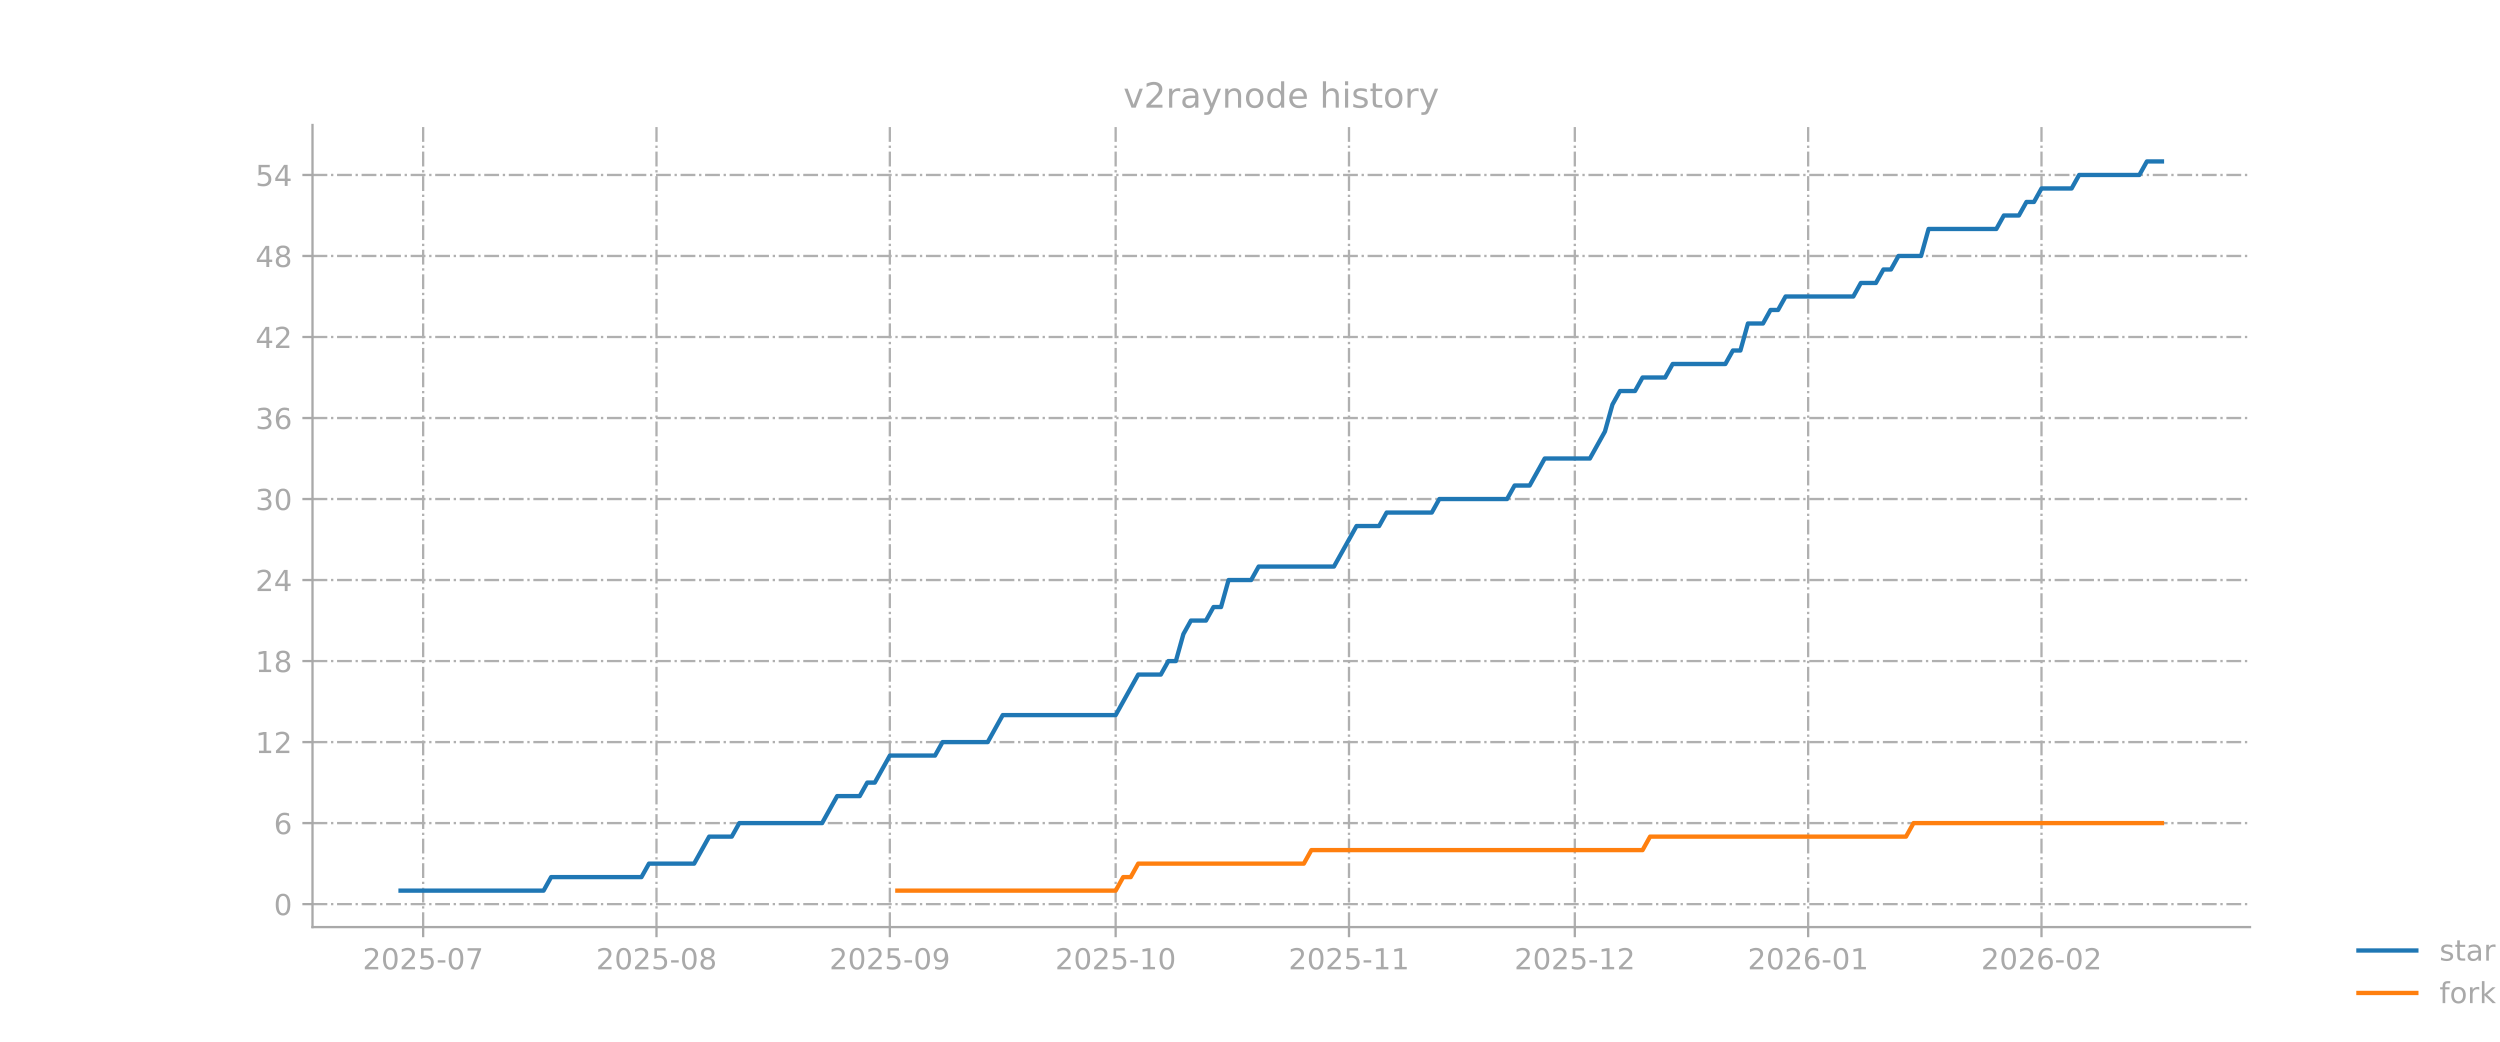
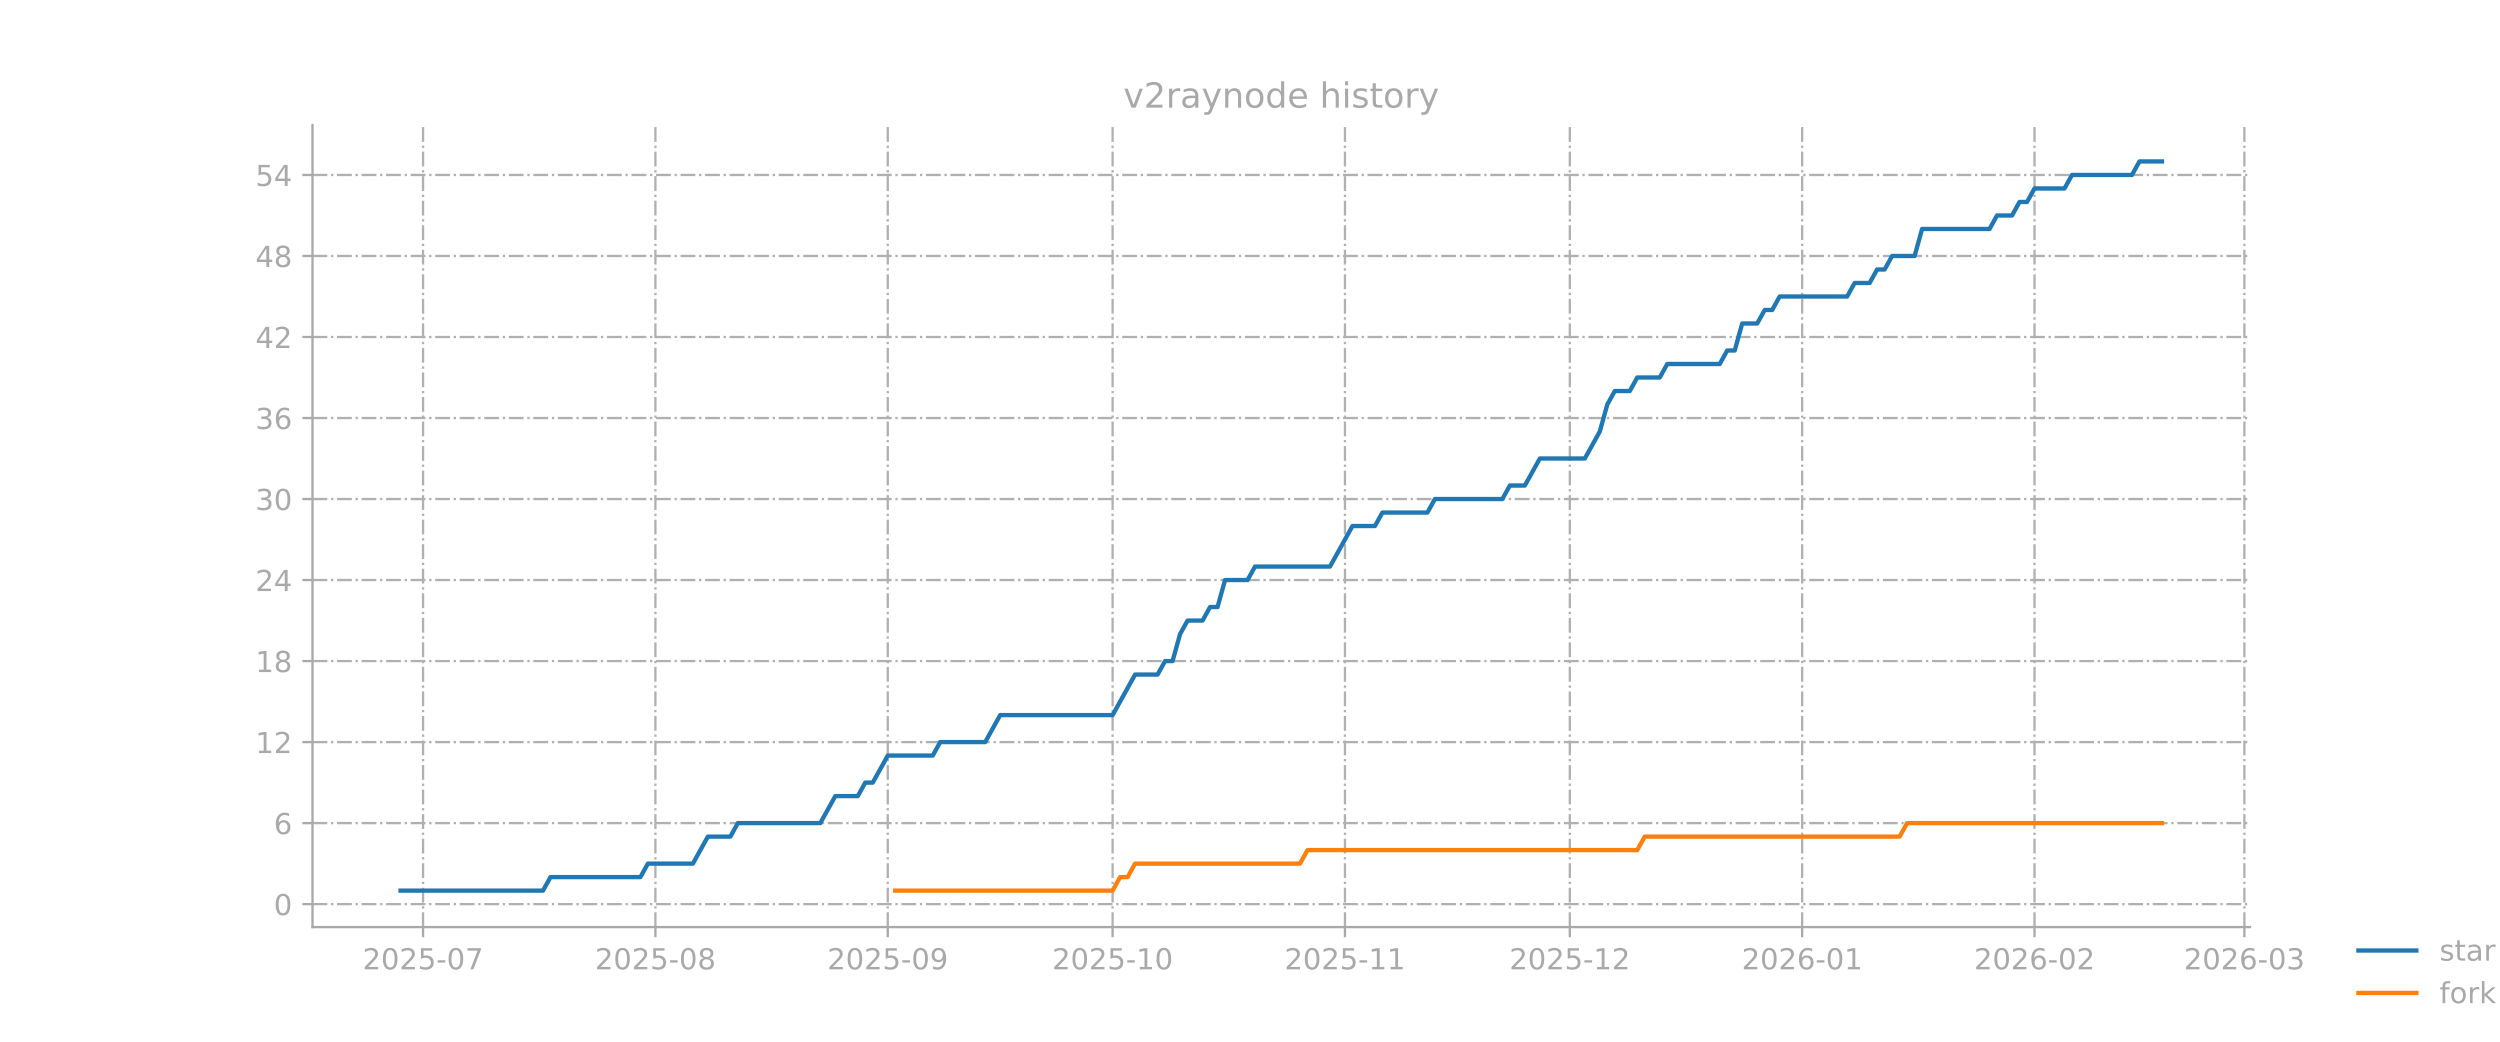
<svg xmlns="http://www.w3.org/2000/svg" xmlns:xlink="http://www.w3.org/1999/xlink" width="864pt" height="360pt" viewBox="0 0 864 360" version="1.1">
  <defs>
    <style type="text/css">*{stroke-linejoin: round; stroke-linecap: butt}</style>
  </defs>
  <g id="figure_1">
    <g id="patch_1">
      <path d="M 0 360  L 864 360  L 864 0  L 0 0  L 0 360  z " style="fill: none; opacity: 0" />
    </g>
    <g id="axes_1">
      <g id="patch_2">
        <path d="M 108 320.4  L 777.6 320.4  L 777.6 43.2  L 108 43.2  L 108 320.4  z " style="fill: none; opacity: 0" />
      </g>
      <g id="matplotlib.axis_1">
        <g id="xtick_1">
          <g id="line2d_1">
-             <path d="M 146.241 320.4  L 146.241 43.2  " clip-path="url(#pcf9f0eff4a)" style="fill: none; stroke-dasharray: 5.12,1.28,0.8,1.28; stroke-dashoffset: 0; stroke: #b0b0b0; stroke-width: 0.8" />
+             <path d="M 146.207 320.4  L 146.207 43.2  " clip-path="url(#pae5b163e3c)" style="fill: none; stroke-dasharray: 5.12,1.28,0.8,1.28; stroke-dashoffset: 0; stroke: #b0b0b0; stroke-width: 0.8" />
          </g>
          <g id="line2d_2">
            <defs>
-               <path id="m169b1a7be6" d="M 0 0  L 0 3.5  " style="stroke: #a9a9a9; stroke-width: 0.8" />
+               <path id="m431d5b15a0" d="M 0 0  L 0 3.5  " style="stroke: #a9a9a9; stroke-width: 0.8" />
            </defs>
            <g>
-               <use xlink:href="#m169b1a7be6" x="146.241" y="320.4" style="fill: #a9a9a9; stroke: #a9a9a9; stroke-width: 0.8" />
+               <use xlink:href="#m431d5b15a0" x="146.207" y="320.4" style="fill: #a9a9a9; stroke: #a9a9a9; stroke-width: 0.8" />
            </g>
          </g>
          <g id="text_1">
-             <g style="fill: #a9a9a9" transform="translate(125.3492 334.9984) scale(0.1 -0.1)">
+             <g style="fill: #a9a9a9" transform="translate(125.3159 334.9984) scale(0.1 -0.1)">
              <defs>
                <path id="DejaVuSans-32" d="M 1228 531  L 3431 531  L 3431 0  L 469 0  L 469 531  Q 828 903 1448 1529  Q 2069 2156 2228 2338  Q 2531 2678 2651 2914  Q 2772 3150 2772 3378  Q 2772 3750 2511 3984  Q 2250 4219 1831 4219  Q 1534 4219 1204 4116  Q 875 4013 500 3803  L 500 4441  Q 881 4594 1212 4672  Q 1544 4750 1819 4750  Q 2544 4750 2975 4387  Q 3406 4025 3406 3419  Q 3406 3131 3298 2873  Q 3191 2616 2906 2266  Q 2828 2175 2409 1742  Q 1991 1309 1228 531  z " transform="scale(0.015625)" />
                <path id="DejaVuSans-30" d="M 2034 4250  Q 1547 4250 1301 3770  Q 1056 3291 1056 2328  Q 1056 1369 1301 889  Q 1547 409 2034 409  Q 2525 409 2770 889  Q 3016 1369 3016 2328  Q 3016 3291 2770 3770  Q 2525 4250 2034 4250  z M 2034 4750  Q 2819 4750 3233 4129  Q 3647 3509 3647 2328  Q 3647 1150 3233 529  Q 2819 -91 2034 -91  Q 1250 -91 836 529  Q 422 1150 422 2328  Q 422 3509 836 4129  Q 1250 4750 2034 4750  z " transform="scale(0.015625)" />
                <path id="DejaVuSans-35" d="M 691 4666  L 3169 4666  L 3169 4134  L 1269 4134  L 1269 2991  Q 1406 3038 1543 3061  Q 1681 3084 1819 3084  Q 2600 3084 3056 2656  Q 3513 2228 3513 1497  Q 3513 744 3044 326  Q 2575 -91 1722 -91  Q 1428 -91 1123 -41  Q 819 9 494 109  L 494 744  Q 775 591 1075 516  Q 1375 441 1709 441  Q 2250 441 2565 725  Q 2881 1009 2881 1497  Q 2881 1984 2565 2268  Q 2250 2553 1709 2553  Q 1456 2553 1204 2497  Q 953 2441 691 2322  L 691 4666  z " transform="scale(0.015625)" />
                <path id="DejaVuSans-2d" d="M 313 2009  L 1997 2009  L 1997 1497  L 313 1497  L 313 2009  z " transform="scale(0.015625)" />
                <path id="DejaVuSans-37" d="M 525 4666  L 3525 4666  L 3525 4397  L 1831 0  L 1172 0  L 2766 4134  L 525 4134  L 525 4666  z " transform="scale(0.015625)" />
              </defs>
              <use xlink:href="#DejaVuSans-32" />
              <use xlink:href="#DejaVuSans-30" transform="translate(63.62305 0)" />
              <use xlink:href="#DejaVuSans-32" transform="translate(127.2461 0)" />
              <use xlink:href="#DejaVuSans-35" transform="translate(190.8691 0)" />
              <use xlink:href="#DejaVuSans-2d" transform="translate(254.4922 0)" />
              <use xlink:href="#DejaVuSans-30" transform="translate(290.5762 0)" />
              <use xlink:href="#DejaVuSans-37" transform="translate(354.1992 0)" />
            </g>
          </g>
        </g>
        <g id="xtick_2">
          <g id="line2d_3">
-             <path d="M 226.884 320.4  L 226.884 43.2  " clip-path="url(#pcf9f0eff4a)" style="fill: none; stroke-dasharray: 5.12,1.28,0.8,1.28; stroke-dashoffset: 0; stroke: #b0b0b0; stroke-width: 0.8" />
+             <path d="M 226.508 320.4  L 226.508 43.2  " clip-path="url(#pae5b163e3c)" style="fill: none; stroke-dasharray: 5.12,1.28,0.8,1.28; stroke-dashoffset: 0; stroke: #b0b0b0; stroke-width: 0.8" />
          </g>
          <g id="line2d_4">
            <g>
-               <use xlink:href="#m169b1a7be6" x="226.884" y="320.4" style="fill: #a9a9a9; stroke: #a9a9a9; stroke-width: 0.8" />
+               <use xlink:href="#m431d5b15a0" x="226.508" y="320.4" style="fill: #a9a9a9; stroke: #a9a9a9; stroke-width: 0.8" />
            </g>
          </g>
          <g id="text_2">
-             <g style="fill: #a9a9a9" transform="translate(205.9925 334.9984) scale(0.1 -0.1)">
+             <g style="fill: #a9a9a9" transform="translate(205.6161 334.9984) scale(0.1 -0.1)">
              <defs>
                <path id="DejaVuSans-38" d="M 2034 2216  Q 1584 2216 1326 1975  Q 1069 1734 1069 1313  Q 1069 891 1326 650  Q 1584 409 2034 409  Q 2484 409 2743 651  Q 3003 894 3003 1313  Q 3003 1734 2745 1975  Q 2488 2216 2034 2216  z M 1403 2484  Q 997 2584 770 2862  Q 544 3141 544 3541  Q 544 4100 942 4425  Q 1341 4750 2034 4750  Q 2731 4750 3128 4425  Q 3525 4100 3525 3541  Q 3525 3141 3298 2862  Q 3072 2584 2669 2484  Q 3125 2378 3379 2068  Q 3634 1759 3634 1313  Q 3634 634 3220 271  Q 2806 -91 2034 -91  Q 1263 -91 848 271  Q 434 634 434 1313  Q 434 1759 690 2068  Q 947 2378 1403 2484  z M 1172 3481  Q 1172 3119 1398 2916  Q 1625 2713 2034 2713  Q 2441 2713 2670 2916  Q 2900 3119 2900 3481  Q 2900 3844 2670 4047  Q 2441 4250 2034 4250  Q 1625 4250 1398 4047  Q 1172 3844 1172 3481  z " transform="scale(0.015625)" />
              </defs>
              <use xlink:href="#DejaVuSans-32" />
              <use xlink:href="#DejaVuSans-30" transform="translate(63.62305 0)" />
              <use xlink:href="#DejaVuSans-32" transform="translate(127.2461 0)" />
              <use xlink:href="#DejaVuSans-35" transform="translate(190.8691 0)" />
              <use xlink:href="#DejaVuSans-2d" transform="translate(254.4922 0)" />
              <use xlink:href="#DejaVuSans-30" transform="translate(290.5762 0)" />
              <use xlink:href="#DejaVuSans-38" transform="translate(354.1992 0)" />
            </g>
          </g>
        </g>
        <g id="xtick_3">
          <g id="line2d_5">
-             <path d="M 307.527 320.4  L 307.527 43.2  " clip-path="url(#pcf9f0eff4a)" style="fill: none; stroke-dasharray: 5.12,1.28,0.8,1.28; stroke-dashoffset: 0; stroke: #b0b0b0; stroke-width: 0.8" />
+             <path d="M 306.808 320.4  L 306.808 43.2  " clip-path="url(#pae5b163e3c)" style="fill: none; stroke-dasharray: 5.12,1.28,0.8,1.28; stroke-dashoffset: 0; stroke: #b0b0b0; stroke-width: 0.8" />
          </g>
          <g id="line2d_6">
            <g>
-               <use xlink:href="#m169b1a7be6" x="307.527" y="320.4" style="fill: #a9a9a9; stroke: #a9a9a9; stroke-width: 0.8" />
+               <use xlink:href="#m431d5b15a0" x="306.808" y="320.4" style="fill: #a9a9a9; stroke: #a9a9a9; stroke-width: 0.8" />
            </g>
          </g>
          <g id="text_3">
-             <g style="fill: #a9a9a9" transform="translate(286.6359 334.9984) scale(0.1 -0.1)">
+             <g style="fill: #a9a9a9" transform="translate(285.9163 334.9984) scale(0.1 -0.1)">
              <defs>
                <path id="DejaVuSans-39" d="M 703 97  L 703 672  Q 941 559 1184 500  Q 1428 441 1663 441  Q 2288 441 2617 861  Q 2947 1281 2994 2138  Q 2813 1869 2534 1725  Q 2256 1581 1919 1581  Q 1219 1581 811 2004  Q 403 2428 403 3163  Q 403 3881 828 4315  Q 1253 4750 1959 4750  Q 2769 4750 3195 4129  Q 3622 3509 3622 2328  Q 3622 1225 3098 567  Q 2575 -91 1691 -91  Q 1453 -91 1209 -44  Q 966 3 703 97  z M 1959 2075  Q 2384 2075 2632 2365  Q 2881 2656 2881 3163  Q 2881 3666 2632 3958  Q 2384 4250 1959 4250  Q 1534 4250 1286 3958  Q 1038 3666 1038 3163  Q 1038 2656 1286 2365  Q 1534 2075 1959 2075  z " transform="scale(0.015625)" />
              </defs>
              <use xlink:href="#DejaVuSans-32" />
              <use xlink:href="#DejaVuSans-30" transform="translate(63.62305 0)" />
              <use xlink:href="#DejaVuSans-32" transform="translate(127.2461 0)" />
              <use xlink:href="#DejaVuSans-35" transform="translate(190.8691 0)" />
              <use xlink:href="#DejaVuSans-2d" transform="translate(254.4922 0)" />
              <use xlink:href="#DejaVuSans-30" transform="translate(290.5762 0)" />
              <use xlink:href="#DejaVuSans-39" transform="translate(354.1992 0)" />
            </g>
          </g>
        </g>
        <g id="xtick_4">
          <g id="line2d_7">
-             <path d="M 385.569 320.4  L 385.569 43.2  " clip-path="url(#pcf9f0eff4a)" style="fill: none; stroke-dasharray: 5.12,1.28,0.8,1.28; stroke-dashoffset: 0; stroke: #b0b0b0; stroke-width: 0.8" />
+             <path d="M 384.518 320.4  L 384.518 43.2  " clip-path="url(#pae5b163e3c)" style="fill: none; stroke-dasharray: 5.12,1.28,0.8,1.28; stroke-dashoffset: 0; stroke: #b0b0b0; stroke-width: 0.8" />
          </g>
          <g id="line2d_8">
            <g>
-               <use xlink:href="#m169b1a7be6" x="385.569" y="320.4" style="fill: #a9a9a9; stroke: #a9a9a9; stroke-width: 0.8" />
+               <use xlink:href="#m431d5b15a0" x="384.518" y="320.4" style="fill: #a9a9a9; stroke: #a9a9a9; stroke-width: 0.8" />
            </g>
          </g>
          <g id="text_4">
-             <g style="fill: #a9a9a9" transform="translate(364.6778 334.9984) scale(0.1 -0.1)">
+             <g style="fill: #a9a9a9" transform="translate(363.6262 334.9984) scale(0.1 -0.1)">
              <defs>
                <path id="DejaVuSans-31" d="M 794 531  L 1825 531  L 1825 4091  L 703 3866  L 703 4441  L 1819 4666  L 2450 4666  L 2450 531  L 3481 531  L 3481 0  L 794 0  L 794 531  z " transform="scale(0.015625)" />
              </defs>
              <use xlink:href="#DejaVuSans-32" />
              <use xlink:href="#DejaVuSans-30" transform="translate(63.62305 0)" />
              <use xlink:href="#DejaVuSans-32" transform="translate(127.2461 0)" />
              <use xlink:href="#DejaVuSans-35" transform="translate(190.8691 0)" />
              <use xlink:href="#DejaVuSans-2d" transform="translate(254.4922 0)" />
              <use xlink:href="#DejaVuSans-31" transform="translate(290.5762 0)" />
              <use xlink:href="#DejaVuSans-30" transform="translate(354.1992 0)" />
            </g>
          </g>
        </g>
        <g id="xtick_5">
          <g id="line2d_9">
-             <path d="M 466.213 320.4  L 466.213 43.2  " clip-path="url(#pcf9f0eff4a)" style="fill: none; stroke-dasharray: 5.12,1.28,0.8,1.28; stroke-dashoffset: 0; stroke: #b0b0b0; stroke-width: 0.8" />
+             <path d="M 464.818 320.4  L 464.818 43.2  " clip-path="url(#pae5b163e3c)" style="fill: none; stroke-dasharray: 5.12,1.28,0.8,1.28; stroke-dashoffset: 0; stroke: #b0b0b0; stroke-width: 0.8" />
          </g>
          <g id="line2d_10">
            <g>
-               <use xlink:href="#m169b1a7be6" x="466.213" y="320.4" style="fill: #a9a9a9; stroke: #a9a9a9; stroke-width: 0.8" />
+               <use xlink:href="#m431d5b15a0" x="464.818" y="320.4" style="fill: #a9a9a9; stroke: #a9a9a9; stroke-width: 0.8" />
            </g>
          </g>
          <g id="text_5">
-             <g style="fill: #a9a9a9" transform="translate(445.3212 334.9984) scale(0.1 -0.1)">
+             <g style="fill: #a9a9a9" transform="translate(443.9264 334.9984) scale(0.1 -0.1)">
              <use xlink:href="#DejaVuSans-32" />
              <use xlink:href="#DejaVuSans-30" transform="translate(63.62305 0)" />
              <use xlink:href="#DejaVuSans-32" transform="translate(127.2461 0)" />
              <use xlink:href="#DejaVuSans-35" transform="translate(190.8691 0)" />
              <use xlink:href="#DejaVuSans-2d" transform="translate(254.4922 0)" />
              <use xlink:href="#DejaVuSans-31" transform="translate(290.5762 0)" />
              <use xlink:href="#DejaVuSans-31" transform="translate(354.1992 0)" />
            </g>
          </g>
        </g>
        <g id="xtick_6">
          <g id="line2d_11">
-             <path d="M 544.255 320.4  L 544.255 43.2  " clip-path="url(#pcf9f0eff4a)" style="fill: none; stroke-dasharray: 5.12,1.28,0.8,1.28; stroke-dashoffset: 0; stroke: #b0b0b0; stroke-width: 0.8" />
+             <path d="M 542.528 320.4  L 542.528 43.2  " clip-path="url(#pae5b163e3c)" style="fill: none; stroke-dasharray: 5.12,1.28,0.8,1.28; stroke-dashoffset: 0; stroke: #b0b0b0; stroke-width: 0.8" />
          </g>
          <g id="line2d_12">
            <g>
-               <use xlink:href="#m169b1a7be6" x="544.255" y="320.4" style="fill: #a9a9a9; stroke: #a9a9a9; stroke-width: 0.8" />
+               <use xlink:href="#m431d5b15a0" x="542.528" y="320.4" style="fill: #a9a9a9; stroke: #a9a9a9; stroke-width: 0.8" />
            </g>
          </g>
          <g id="text_6">
-             <g style="fill: #a9a9a9" transform="translate(523.3631 334.9984) scale(0.1 -0.1)">
+             <g style="fill: #a9a9a9" transform="translate(521.6363 334.9984) scale(0.1 -0.1)">
              <use xlink:href="#DejaVuSans-32" />
              <use xlink:href="#DejaVuSans-30" transform="translate(63.62305 0)" />
              <use xlink:href="#DejaVuSans-32" transform="translate(127.2461 0)" />
              <use xlink:href="#DejaVuSans-35" transform="translate(190.8691 0)" />
              <use xlink:href="#DejaVuSans-2d" transform="translate(254.4922 0)" />
              <use xlink:href="#DejaVuSans-31" transform="translate(290.5762 0)" />
              <use xlink:href="#DejaVuSans-32" transform="translate(354.1992 0)" />
            </g>
          </g>
        </g>
        <g id="xtick_7">
          <g id="line2d_13">
-             <path d="M 624.898 320.4  L 624.898 43.2  " clip-path="url(#pcf9f0eff4a)" style="fill: none; stroke-dasharray: 5.12,1.28,0.8,1.28; stroke-dashoffset: 0; stroke: #b0b0b0; stroke-width: 0.8" />
+             <path d="M 622.828 320.4  L 622.828 43.2  " clip-path="url(#pae5b163e3c)" style="fill: none; stroke-dasharray: 5.12,1.28,0.8,1.28; stroke-dashoffset: 0; stroke: #b0b0b0; stroke-width: 0.8" />
          </g>
          <g id="line2d_14">
            <g>
-               <use xlink:href="#m169b1a7be6" x="624.898" y="320.4" style="fill: #a9a9a9; stroke: #a9a9a9; stroke-width: 0.8" />
+               <use xlink:href="#m431d5b15a0" x="622.828" y="320.4" style="fill: #a9a9a9; stroke: #a9a9a9; stroke-width: 0.8" />
            </g>
          </g>
          <g id="text_7">
-             <g style="fill: #a9a9a9" transform="translate(604.0065 334.9984) scale(0.1 -0.1)">
+             <g style="fill: #a9a9a9" transform="translate(601.9364 334.9984) scale(0.1 -0.1)">
              <defs>
                <path id="DejaVuSans-36" d="M 2113 2584  Q 1688 2584 1439 2293  Q 1191 2003 1191 1497  Q 1191 994 1439 701  Q 1688 409 2113 409  Q 2538 409 2786 701  Q 3034 994 3034 1497  Q 3034 2003 2786 2293  Q 2538 2584 2113 2584  z M 3366 4563  L 3366 3988  Q 3128 4100 2886 4159  Q 2644 4219 2406 4219  Q 1781 4219 1451 3797  Q 1122 3375 1075 2522  Q 1259 2794 1537 2939  Q 1816 3084 2150 3084  Q 2853 3084 3261 2657  Q 3669 2231 3669 1497  Q 3669 778 3244 343  Q 2819 -91 2113 -91  Q 1303 -91 875 529  Q 447 1150 447 2328  Q 447 3434 972 4092  Q 1497 4750 2381 4750  Q 2619 4750 2861 4703  Q 3103 4656 3366 4563  z " transform="scale(0.015625)" />
              </defs>
              <use xlink:href="#DejaVuSans-32" />
              <use xlink:href="#DejaVuSans-30" transform="translate(63.62305 0)" />
              <use xlink:href="#DejaVuSans-32" transform="translate(127.2461 0)" />
              <use xlink:href="#DejaVuSans-36" transform="translate(190.8691 0)" />
              <use xlink:href="#DejaVuSans-2d" transform="translate(254.4922 0)" />
              <use xlink:href="#DejaVuSans-30" transform="translate(290.5762 0)" />
              <use xlink:href="#DejaVuSans-31" transform="translate(354.1992 0)" />
            </g>
          </g>
        </g>
        <g id="xtick_8">
          <g id="line2d_15">
-             <path d="M 705.541 320.4  L 705.541 43.2  " clip-path="url(#pcf9f0eff4a)" style="fill: none; stroke-dasharray: 5.12,1.28,0.8,1.28; stroke-dashoffset: 0; stroke: #b0b0b0; stroke-width: 0.8" />
+             <path d="M 703.128 320.4  L 703.128 43.2  " clip-path="url(#pae5b163e3c)" style="fill: none; stroke-dasharray: 5.12,1.28,0.8,1.28; stroke-dashoffset: 0; stroke: #b0b0b0; stroke-width: 0.8" />
          </g>
          <g id="line2d_16">
            <g>
-               <use xlink:href="#m169b1a7be6" x="705.541" y="320.4" style="fill: #a9a9a9; stroke: #a9a9a9; stroke-width: 0.8" />
+               <use xlink:href="#m431d5b15a0" x="703.128" y="320.4" style="fill: #a9a9a9; stroke: #a9a9a9; stroke-width: 0.8" />
            </g>
          </g>
          <g id="text_8">
-             <g style="fill: #a9a9a9" transform="translate(684.6499 334.9984) scale(0.1 -0.1)">
+             <g style="fill: #a9a9a9" transform="translate(682.2366 334.9984) scale(0.1 -0.1)">
              <use xlink:href="#DejaVuSans-32" />
              <use xlink:href="#DejaVuSans-30" transform="translate(63.62305 0)" />
              <use xlink:href="#DejaVuSans-32" transform="translate(127.2461 0)" />
              <use xlink:href="#DejaVuSans-36" transform="translate(190.8691 0)" />
              <use xlink:href="#DejaVuSans-2d" transform="translate(254.4922 0)" />
              <use xlink:href="#DejaVuSans-30" transform="translate(290.5762 0)" />
              <use xlink:href="#DejaVuSans-32" transform="translate(354.1992 0)" />
+             </g>
+           </g>
+         </g>
+         <g id="xtick_9">
+           <g id="line2d_17">
+             <path d="M 775.657 320.4  L 775.657 43.2  " clip-path="url(#pae5b163e3c)" style="fill: none; stroke-dasharray: 5.12,1.28,0.8,1.28; stroke-dashoffset: 0; stroke: #b0b0b0; stroke-width: 0.8" />
+           </g>
+           <g id="line2d_18">
+             <g>
+               <use xlink:href="#m431d5b15a0" x="775.657" y="320.4" style="fill: #a9a9a9; stroke: #a9a9a9; stroke-width: 0.8" />
+             </g>
+           </g>
+           <g id="text_9">
+             <g style="fill: #a9a9a9" transform="translate(754.7658 334.9984) scale(0.1 -0.1)">
+               <defs>
+                 <path id="DejaVuSans-33" d="M 2597 2516  Q 3050 2419 3304 2112  Q 3559 1806 3559 1356  Q 3559 666 3084 287  Q 2609 -91 1734 -91  Q 1441 -91 1130 -33  Q 819 25 488 141  L 488 750  Q 750 597 1062 519  Q 1375 441 1716 441  Q 2309 441 2620 675  Q 2931 909 2931 1356  Q 2931 1769 2642 2001  Q 2353 2234 1838 2234  L 1294 2234  L 1294 2753  L 1863 2753  Q 2328 2753 2575 2939  Q 2822 3125 2822 3475  Q 2822 3834 2567 4026  Q 2313 4219 1838 4219  Q 1578 4219 1281 4162  Q 984 4106 628 3988  L 628 4550  Q 988 4650 1302 4700  Q 1616 4750 1894 4750  Q 2613 4750 3031 4423  Q 3450 4097 3450 3541  Q 3450 3153 3228 2886  Q 3006 2619 2597 2516  z " transform="scale(0.015625)" />
+               </defs>
+               <use xlink:href="#DejaVuSans-32" />
+               <use xlink:href="#DejaVuSans-30" transform="translate(63.62305 0)" />
+               <use xlink:href="#DejaVuSans-32" transform="translate(127.2461 0)" />
+               <use xlink:href="#DejaVuSans-36" transform="translate(190.8691 0)" />
+               <use xlink:href="#DejaVuSans-2d" transform="translate(254.4922 0)" />
+               <use xlink:href="#DejaVuSans-30" transform="translate(290.5762 0)" />
+               <use xlink:href="#DejaVuSans-33" transform="translate(354.1992 0)" />
            </g>
          </g>
        </g>
      </g>
      <g id="matplotlib.axis_2">
        <g id="ytick_1">
-           <g id="line2d_17">
-             <path d="M 108 312.467  L 777.6 312.467  " clip-path="url(#pcf9f0eff4a)" style="fill: none; stroke-dasharray: 5.12,1.28,0.8,1.28; stroke-dashoffset: 0; stroke: #b0b0b0; stroke-width: 0.8" />
-           </g>
-           <g id="line2d_18">
+           <g id="line2d_19">
+             <path d="M 108 312.467  L 777.6 312.467  " clip-path="url(#pae5b163e3c)" style="fill: none; stroke-dasharray: 5.12,1.28,0.8,1.28; stroke-dashoffset: 0; stroke: #b0b0b0; stroke-width: 0.8" />
+           </g>
+           <g id="line2d_20">
            <defs>
-               <path id="md604cdc806" d="M 0 0  L -3.5 0  " style="stroke: #a9a9a9; stroke-width: 0.8" />
+               <path id="m493c54b499" d="M 0 0  L -3.5 0  " style="stroke: #a9a9a9; stroke-width: 0.8" />
            </defs>
            <g>
-               <use xlink:href="#md604cdc806" x="108" y="312.467" style="fill: #a9a9a9; stroke: #a9a9a9; stroke-width: 0.8" />
-             </g>
-           </g>
-           <g id="text_9">
+               <use xlink:href="#m493c54b499" x="108" y="312.467" style="fill: #a9a9a9; stroke: #a9a9a9; stroke-width: 0.8" />
+             </g>
+           </g>
+           <g id="text_10">
            <g style="fill: #a9a9a9" transform="translate(94.6375 316.2659) scale(0.1 -0.1)">
              <use xlink:href="#DejaVuSans-30" />
            </g>
          </g>
        </g>
        <g id="ytick_2">
-           <g id="line2d_19">
-             <path d="M 108 284.467  L 777.6 284.467  " clip-path="url(#pcf9f0eff4a)" style="fill: none; stroke-dasharray: 5.12,1.28,0.8,1.28; stroke-dashoffset: 0; stroke: #b0b0b0; stroke-width: 0.8" />
-           </g>
-           <g id="line2d_20">
-             <g>
-               <use xlink:href="#md604cdc806" x="108" y="284.467" style="fill: #a9a9a9; stroke: #a9a9a9; stroke-width: 0.8" />
-             </g>
-           </g>
-           <g id="text_10">
+           <g id="line2d_21">
+             <path d="M 108 284.467  L 777.6 284.467  " clip-path="url(#pae5b163e3c)" style="fill: none; stroke-dasharray: 5.12,1.28,0.8,1.28; stroke-dashoffset: 0; stroke: #b0b0b0; stroke-width: 0.8" />
+           </g>
+           <g id="line2d_22">
+             <g>
+               <use xlink:href="#m493c54b499" x="108" y="284.467" style="fill: #a9a9a9; stroke: #a9a9a9; stroke-width: 0.8" />
+             </g>
+           </g>
+           <g id="text_11">
            <g style="fill: #a9a9a9" transform="translate(94.6375 288.2659) scale(0.1 -0.1)">
              <use xlink:href="#DejaVuSans-36" />
            </g>
          </g>
        </g>
        <g id="ytick_3">
-           <g id="line2d_21">
-             <path d="M 108 256.467  L 777.6 256.467  " clip-path="url(#pcf9f0eff4a)" style="fill: none; stroke-dasharray: 5.12,1.28,0.8,1.28; stroke-dashoffset: 0; stroke: #b0b0b0; stroke-width: 0.8" />
-           </g>
-           <g id="line2d_22">
-             <g>
-               <use xlink:href="#md604cdc806" x="108" y="256.467" style="fill: #a9a9a9; stroke: #a9a9a9; stroke-width: 0.8" />
-             </g>
-           </g>
-           <g id="text_11">
+           <g id="line2d_23">
+             <path d="M 108 256.467  L 777.6 256.467  " clip-path="url(#pae5b163e3c)" style="fill: none; stroke-dasharray: 5.12,1.28,0.8,1.28; stroke-dashoffset: 0; stroke: #b0b0b0; stroke-width: 0.8" />
+           </g>
+           <g id="line2d_24">
+             <g>
+               <use xlink:href="#m493c54b499" x="108" y="256.467" style="fill: #a9a9a9; stroke: #a9a9a9; stroke-width: 0.8" />
+             </g>
+           </g>
+           <g id="text_12">
            <g style="fill: #a9a9a9" transform="translate(88.275 260.2659) scale(0.1 -0.1)">
              <use xlink:href="#DejaVuSans-31" />
              <use xlink:href="#DejaVuSans-32" transform="translate(63.62305 0)" />
            </g>
          </g>
        </g>
        <g id="ytick_4">
-           <g id="line2d_23">
-             <path d="M 108 228.467  L 777.6 228.467  " clip-path="url(#pcf9f0eff4a)" style="fill: none; stroke-dasharray: 5.12,1.28,0.8,1.28; stroke-dashoffset: 0; stroke: #b0b0b0; stroke-width: 0.8" />
-           </g>
-           <g id="line2d_24">
-             <g>
-               <use xlink:href="#md604cdc806" x="108" y="228.467" style="fill: #a9a9a9; stroke: #a9a9a9; stroke-width: 0.8" />
-             </g>
-           </g>
-           <g id="text_12">
+           <g id="line2d_25">
+             <path d="M 108 228.467  L 777.6 228.467  " clip-path="url(#pae5b163e3c)" style="fill: none; stroke-dasharray: 5.12,1.28,0.8,1.28; stroke-dashoffset: 0; stroke: #b0b0b0; stroke-width: 0.8" />
+           </g>
+           <g id="line2d_26">
+             <g>
+               <use xlink:href="#m493c54b499" x="108" y="228.467" style="fill: #a9a9a9; stroke: #a9a9a9; stroke-width: 0.8" />
+             </g>
+           </g>
+           <g id="text_13">
            <g style="fill: #a9a9a9" transform="translate(88.275 232.2659) scale(0.1 -0.1)">
              <use xlink:href="#DejaVuSans-31" />
              <use xlink:href="#DejaVuSans-38" transform="translate(63.62305 0)" />
            </g>
          </g>
        </g>
        <g id="ytick_5">
-           <g id="line2d_25">
-             <path d="M 108 200.467  L 777.6 200.467  " clip-path="url(#pcf9f0eff4a)" style="fill: none; stroke-dasharray: 5.12,1.28,0.8,1.28; stroke-dashoffset: 0; stroke: #b0b0b0; stroke-width: 0.8" />
-           </g>
-           <g id="line2d_26">
-             <g>
-               <use xlink:href="#md604cdc806" x="108" y="200.467" style="fill: #a9a9a9; stroke: #a9a9a9; stroke-width: 0.8" />
-             </g>
-           </g>
-           <g id="text_13">
+           <g id="line2d_27">
+             <path d="M 108 200.467  L 777.6 200.467  " clip-path="url(#pae5b163e3c)" style="fill: none; stroke-dasharray: 5.12,1.28,0.8,1.28; stroke-dashoffset: 0; stroke: #b0b0b0; stroke-width: 0.8" />
+           </g>
+           <g id="line2d_28">
+             <g>
+               <use xlink:href="#m493c54b499" x="108" y="200.467" style="fill: #a9a9a9; stroke: #a9a9a9; stroke-width: 0.8" />
+             </g>
+           </g>
+           <g id="text_14">
            <g style="fill: #a9a9a9" transform="translate(88.275 204.2659) scale(0.1 -0.1)">
              <defs>
                <path id="DejaVuSans-34" d="M 2419 4116  L 825 1625  L 2419 1625  L 2419 4116  z M 2253 4666  L 3047 4666  L 3047 1625  L 3713 1625  L 3713 1100  L 3047 1100  L 3047 0  L 2419 0  L 2419 1100  L 313 1100  L 313 1709  L 2253 4666  z " transform="scale(0.015625)" />
              </defs>
              <use xlink:href="#DejaVuSans-32" />
              <use xlink:href="#DejaVuSans-34" transform="translate(63.62305 0)" />
            </g>
          </g>
        </g>
        <g id="ytick_6">
-           <g id="line2d_27">
-             <path d="M 108 172.467  L 777.6 172.467  " clip-path="url(#pcf9f0eff4a)" style="fill: none; stroke-dasharray: 5.12,1.28,0.8,1.28; stroke-dashoffset: 0; stroke: #b0b0b0; stroke-width: 0.8" />
-           </g>
-           <g id="line2d_28">
-             <g>
-               <use xlink:href="#md604cdc806" x="108" y="172.467" style="fill: #a9a9a9; stroke: #a9a9a9; stroke-width: 0.8" />
-             </g>
-           </g>
-           <g id="text_14">
+           <g id="line2d_29">
+             <path d="M 108 172.467  L 777.6 172.467  " clip-path="url(#pae5b163e3c)" style="fill: none; stroke-dasharray: 5.12,1.28,0.8,1.28; stroke-dashoffset: 0; stroke: #b0b0b0; stroke-width: 0.8" />
+           </g>
+           <g id="line2d_30">
+             <g>
+               <use xlink:href="#m493c54b499" x="108" y="172.467" style="fill: #a9a9a9; stroke: #a9a9a9; stroke-width: 0.8" />
+             </g>
+           </g>
+           <g id="text_15">
            <g style="fill: #a9a9a9" transform="translate(88.275 176.2659) scale(0.1 -0.1)">
-               <defs>
-                 <path id="DejaVuSans-33" d="M 2597 2516  Q 3050 2419 3304 2112  Q 3559 1806 3559 1356  Q 3559 666 3084 287  Q 2609 -91 1734 -91  Q 1441 -91 1130 -33  Q 819 25 488 141  L 488 750  Q 750 597 1062 519  Q 1375 441 1716 441  Q 2309 441 2620 675  Q 2931 909 2931 1356  Q 2931 1769 2642 2001  Q 2353 2234 1838 2234  L 1294 2234  L 1294 2753  L 1863 2753  Q 2328 2753 2575 2939  Q 2822 3125 2822 3475  Q 2822 3834 2567 4026  Q 2313 4219 1838 4219  Q 1578 4219 1281 4162  Q 984 4106 628 3988  L 628 4550  Q 988 4650 1302 4700  Q 1616 4750 1894 4750  Q 2613 4750 3031 4423  Q 3450 4097 3450 3541  Q 3450 3153 3228 2886  Q 3006 2619 2597 2516  z " transform="scale(0.015625)" />
-               </defs>
              <use xlink:href="#DejaVuSans-33" />
              <use xlink:href="#DejaVuSans-30" transform="translate(63.62305 0)" />
            </g>
          </g>
        </g>
        <g id="ytick_7">
-           <g id="line2d_29">
-             <path d="M 108 144.467  L 777.6 144.467  " clip-path="url(#pcf9f0eff4a)" style="fill: none; stroke-dasharray: 5.12,1.28,0.8,1.28; stroke-dashoffset: 0; stroke: #b0b0b0; stroke-width: 0.8" />
-           </g>
-           <g id="line2d_30">
-             <g>
-               <use xlink:href="#md604cdc806" x="108" y="144.467" style="fill: #a9a9a9; stroke: #a9a9a9; stroke-width: 0.8" />
-             </g>
-           </g>
-           <g id="text_15">
+           <g id="line2d_31">
+             <path d="M 108 144.467  L 777.6 144.467  " clip-path="url(#pae5b163e3c)" style="fill: none; stroke-dasharray: 5.12,1.28,0.8,1.28; stroke-dashoffset: 0; stroke: #b0b0b0; stroke-width: 0.8" />
+           </g>
+           <g id="line2d_32">
+             <g>
+               <use xlink:href="#m493c54b499" x="108" y="144.467" style="fill: #a9a9a9; stroke: #a9a9a9; stroke-width: 0.8" />
+             </g>
+           </g>
+           <g id="text_16">
            <g style="fill: #a9a9a9" transform="translate(88.275 148.2659) scale(0.1 -0.1)">
              <use xlink:href="#DejaVuSans-33" />
              <use xlink:href="#DejaVuSans-36" transform="translate(63.62305 0)" />
            </g>
          </g>
        </g>
        <g id="ytick_8">
-           <g id="line2d_31">
-             <path d="M 108 116.467  L 777.6 116.467  " clip-path="url(#pcf9f0eff4a)" style="fill: none; stroke-dasharray: 5.12,1.28,0.8,1.28; stroke-dashoffset: 0; stroke: #b0b0b0; stroke-width: 0.8" />
-           </g>
-           <g id="line2d_32">
-             <g>
-               <use xlink:href="#md604cdc806" x="108" y="116.467" style="fill: #a9a9a9; stroke: #a9a9a9; stroke-width: 0.8" />
-             </g>
-           </g>
-           <g id="text_16">
+           <g id="line2d_33">
+             <path d="M 108 116.467  L 777.6 116.467  " clip-path="url(#pae5b163e3c)" style="fill: none; stroke-dasharray: 5.12,1.28,0.8,1.28; stroke-dashoffset: 0; stroke: #b0b0b0; stroke-width: 0.8" />
+           </g>
+           <g id="line2d_34">
+             <g>
+               <use xlink:href="#m493c54b499" x="108" y="116.467" style="fill: #a9a9a9; stroke: #a9a9a9; stroke-width: 0.8" />
+             </g>
+           </g>
+           <g id="text_17">
            <g style="fill: #a9a9a9" transform="translate(88.275 120.2659) scale(0.1 -0.1)">
              <use xlink:href="#DejaVuSans-34" />
              <use xlink:href="#DejaVuSans-32" transform="translate(63.62305 0)" />
            </g>
          </g>
        </g>
        <g id="ytick_9">
-           <g id="line2d_33">
-             <path d="M 108 88.467  L 777.6 88.467  " clip-path="url(#pcf9f0eff4a)" style="fill: none; stroke-dasharray: 5.12,1.28,0.8,1.28; stroke-dashoffset: 0; stroke: #b0b0b0; stroke-width: 0.8" />
-           </g>
-           <g id="line2d_34">
-             <g>
-               <use xlink:href="#md604cdc806" x="108" y="88.467" style="fill: #a9a9a9; stroke: #a9a9a9; stroke-width: 0.8" />
-             </g>
-           </g>
-           <g id="text_17">
+           <g id="line2d_35">
+             <path d="M 108 88.467  L 777.6 88.467  " clip-path="url(#pae5b163e3c)" style="fill: none; stroke-dasharray: 5.12,1.28,0.8,1.28; stroke-dashoffset: 0; stroke: #b0b0b0; stroke-width: 0.8" />
+           </g>
+           <g id="line2d_36">
+             <g>
+               <use xlink:href="#m493c54b499" x="108" y="88.467" style="fill: #a9a9a9; stroke: #a9a9a9; stroke-width: 0.8" />
+             </g>
+           </g>
+           <g id="text_18">
            <g style="fill: #a9a9a9" transform="translate(88.275 92.26588) scale(0.1 -0.1)">
              <use xlink:href="#DejaVuSans-34" />
              <use xlink:href="#DejaVuSans-38" transform="translate(63.62305 0)" />
            </g>
          </g>
        </g>
        <g id="ytick_10">
-           <g id="line2d_35">
-             <path d="M 108 60.467  L 777.6 60.467  " clip-path="url(#pcf9f0eff4a)" style="fill: none; stroke-dasharray: 5.12,1.28,0.8,1.28; stroke-dashoffset: 0; stroke: #b0b0b0; stroke-width: 0.8" />
-           </g>
-           <g id="line2d_36">
-             <g>
-               <use xlink:href="#md604cdc806" x="108" y="60.467" style="fill: #a9a9a9; stroke: #a9a9a9; stroke-width: 0.8" />
-             </g>
-           </g>
-           <g id="text_18">
+           <g id="line2d_37">
+             <path d="M 108 60.467  L 777.6 60.467  " clip-path="url(#pae5b163e3c)" style="fill: none; stroke-dasharray: 5.12,1.28,0.8,1.28; stroke-dashoffset: 0; stroke: #b0b0b0; stroke-width: 0.8" />
+           </g>
+           <g id="line2d_38">
+             <g>
+               <use xlink:href="#m493c54b499" x="108" y="60.467" style="fill: #a9a9a9; stroke: #a9a9a9; stroke-width: 0.8" />
+             </g>
+           </g>
+           <g id="text_19">
            <g style="fill: #a9a9a9" transform="translate(88.275 64.26588) scale(0.1 -0.1)">
              <use xlink:href="#DejaVuSans-35" />
              <use xlink:href="#DejaVuSans-34" transform="translate(63.62305 0)" />
            </g>
          </g>
        </g>
      </g>
-       <g id="line2d_37">
-         <path d="M 138.436 307.8  L 187.863 307.8  L 190.464 303.133  L 221.681 303.133  L 224.283 298.467  L 239.891 298.467  L 245.094 289.133  L 252.898 289.133  L 255.499 284.467  L 284.115 284.467  L 289.317 275.133  L 297.122 275.133  L 299.723 270.467  L 302.324 270.467  L 307.527 261.133  L 323.136 261.133  L 325.737 256.467  L 341.345 256.467  L 346.548 247.133  L 385.569 247.133  L 393.373 233.133  L 401.178 233.133  L 403.779 228.467  L 406.38 228.467  L 408.982 219.133  L 411.583 214.467  L 416.786 214.467  L 419.387 209.8  L 421.989 209.8  L 424.59 200.467  L 432.394 200.467  L 434.996 195.8  L 461.01 195.8  L 468.814 181.8  L 476.618 181.8  L 479.22 177.133  L 494.828 177.133  L 497.429 172.467  L 520.842 172.467  L 523.443 167.8  L 528.646 167.8  L 533.849 158.467  L 549.457 158.467  L 554.66 149.133  L 557.262 139.8  L 559.863 135.133  L 565.066 135.133  L 567.667 130.467  L 575.471 130.467  L 578.073 125.8  L 596.283 125.8  L 598.884 121.133  L 601.485 121.133  L 604.087 111.8  L 609.29 111.8  L 611.891 107.133  L 614.492 107.133  L 617.094 102.467  L 640.506 102.467  L 643.108 97.8  L 648.31 97.8  L 650.912 93.133  L 653.513 93.133  L 656.115 88.467  L 663.919 88.467  L 666.52 79.133  L 689.933 79.133  L 692.534 74.467  L 697.737 74.467  L 700.338 69.8  L 702.94 69.8  L 705.541 65.133  L 715.947 65.133  L 718.548 60.467  L 739.359 60.467  L 741.961 55.8  L 747.164 55.8  L 747.164 55.8  " clip-path="url(#pcf9f0eff4a)" style="fill: none; stroke: #1f77b4; stroke-width: 1.5; stroke-linecap: square" />
-       </g>
-       <g id="line2d_38">
-         <path d="M 310.129 307.8  L 385.569 307.8  L 388.171 303.133  L 390.772 303.133  L 393.373 298.467  L 450.604 298.467  L 453.206 293.8  L 567.667 293.8  L 570.269 289.133  L 658.716 289.133  L 661.317 284.467  L 747.164 284.467  L 747.164 284.467  " clip-path="url(#pcf9f0eff4a)" style="fill: none; stroke: #ff7f0e; stroke-width: 1.5; stroke-linecap: square" />
+       <g id="line2d_39">
+         <path d="M 138.436 307.8  L 187.653 307.8  L 190.243 303.133  L 221.327 303.133  L 223.917 298.467  L 239.459 298.467  L 244.64 289.133  L 252.411 289.133  L 255.001 284.467  L 283.495 284.467  L 288.675 275.133  L 296.446 275.133  L 299.037 270.467  L 301.627 270.467  L 306.808 261.133  L 322.35 261.133  L 324.94 256.467  L 340.482 256.467  L 345.663 247.133  L 384.518 247.133  L 392.289 233.133  L 400.06 233.133  L 402.65 228.467  L 405.24 228.467  L 407.831 219.133  L 410.421 214.467  L 415.602 214.467  L 418.192 209.8  L 420.782 209.8  L 423.373 200.467  L 431.144 200.467  L 433.734 195.8  L 459.637 195.8  L 467.408 181.8  L 475.179 181.8  L 477.769 177.133  L 493.311 177.133  L 495.902 172.467  L 519.215 172.467  L 521.805 167.8  L 526.986 167.8  L 532.166 158.467  L 547.708 158.467  L 552.889 149.133  L 555.479 139.8  L 558.07 135.133  L 563.25 135.133  L 565.841 130.467  L 573.612 130.467  L 576.202 125.8  L 594.334 125.8  L 596.925 121.133  L 599.515 121.133  L 602.105 111.8  L 607.286 111.8  L 609.876 107.133  L 612.467 107.133  L 615.057 102.467  L 638.37 102.467  L 640.96 97.8  L 646.141 97.8  L 648.731 93.133  L 651.321 93.133  L 653.912 88.467  L 661.683 88.467  L 664.273 79.133  L 687.586 79.133  L 690.176 74.467  L 695.357 74.467  L 697.947 69.8  L 700.538 69.8  L 703.128 65.133  L 713.489 65.133  L 716.08 60.467  L 736.802 60.467  L 739.393 55.8  L 747.164 55.8  L 747.164 55.8  " clip-path="url(#pae5b163e3c)" style="fill: none; stroke: #1f77b4; stroke-width: 1.5; stroke-linecap: square" />
+       </g>
+       <g id="line2d_40">
+         <path d="M 309.398 307.8  L 384.518 307.8  L 387.108 303.133  L 389.698 303.133  L 392.289 298.467  L 449.276 298.467  L 451.866 293.8  L 565.841 293.8  L 568.431 289.133  L 656.502 289.133  L 659.092 284.467  L 747.164 284.467  L 747.164 284.467  " clip-path="url(#pae5b163e3c)" style="fill: none; stroke: #ff7f0e; stroke-width: 1.5; stroke-linecap: square" />
      </g>
      <g id="patch_3">
        <path d="M 108 320.4  L 108 43.2  " style="fill: none; stroke: #a9a9a9; stroke-width: 0.8; stroke-linejoin: miter; stroke-linecap: square" />
      </g>
      <g id="patch_4">
        <path d="M 777.6 320.4  L 777.6 43.2  " style="fill: none" />
      </g>
      <g id="patch_5">
        <path d="M 108 320.4  L 777.6 320.4  " style="fill: none; stroke: #a9a9a9; stroke-width: 0.8; stroke-linejoin: miter; stroke-linecap: square" />
      </g>
      <g id="patch_6">
        <path d="M 108 43.2  L 777.6 43.2  " style="fill: none" />
      </g>
-       <g id="text_19">
+       <g id="text_20">
        <g style="fill: #a9a9a9" transform="translate(388.2188 37.2) scale(0.12 -0.12)">
          <defs>
            <path id="DejaVuSans-76" d="M 191 3500  L 800 3500  L 1894 563  L 2988 3500  L 3597 3500  L 2284 0  L 1503 0  L 191 3500  z " transform="scale(0.015625)" />
            <path id="DejaVuSans-72" d="M 2631 2963  Q 2534 3019 2420 3045  Q 2306 3072 2169 3072  Q 1681 3072 1420 2755  Q 1159 2438 1159 1844  L 1159 0  L 581 0  L 581 3500  L 1159 3500  L 1159 2956  Q 1341 3275 1631 3429  Q 1922 3584 2338 3584  Q 2397 3584 2469 3576  Q 2541 3569 2628 3553  L 2631 2963  z " transform="scale(0.015625)" />
            <path id="DejaVuSans-61" d="M 2194 1759  Q 1497 1759 1228 1600  Q 959 1441 959 1056  Q 959 750 1161 570  Q 1363 391 1709 391  Q 2188 391 2477 730  Q 2766 1069 2766 1631  L 2766 1759  L 2194 1759  z M 3341 1997  L 3341 0  L 2766 0  L 2766 531  Q 2569 213 2275 61  Q 1981 -91 1556 -91  Q 1019 -91 701 211  Q 384 513 384 1019  Q 384 1609 779 1909  Q 1175 2209 1959 2209  L 2766 2209  L 2766 2266  Q 2766 2663 2505 2880  Q 2244 3097 1772 3097  Q 1472 3097 1187 3025  Q 903 2953 641 2809  L 641 3341  Q 956 3463 1253 3523  Q 1550 3584 1831 3584  Q 2591 3584 2966 3190  Q 3341 2797 3341 1997  z " transform="scale(0.015625)" />
            <path id="DejaVuSans-79" d="M 2059 -325  Q 1816 -950 1584 -1140  Q 1353 -1331 966 -1331  L 506 -1331  L 506 -850  L 844 -850  Q 1081 -850 1212 -737  Q 1344 -625 1503 -206  L 1606 56  L 191 3500  L 800 3500  L 1894 763  L 2988 3500  L 3597 3500  L 2059 -325  z " transform="scale(0.015625)" />
            <path id="DejaVuSans-6e" d="M 3513 2113  L 3513 0  L 2938 0  L 2938 2094  Q 2938 2591 2744 2837  Q 2550 3084 2163 3084  Q 1697 3084 1428 2787  Q 1159 2491 1159 1978  L 1159 0  L 581 0  L 581 3500  L 1159 3500  L 1159 2956  Q 1366 3272 1645 3428  Q 1925 3584 2291 3584  Q 2894 3584 3203 3211  Q 3513 2838 3513 2113  z " transform="scale(0.015625)" />
            <path id="DejaVuSans-6f" d="M 1959 3097  Q 1497 3097 1228 2736  Q 959 2375 959 1747  Q 959 1119 1226 758  Q 1494 397 1959 397  Q 2419 397 2687 759  Q 2956 1122 2956 1747  Q 2956 2369 2687 2733  Q 2419 3097 1959 3097  z M 1959 3584  Q 2709 3584 3137 3096  Q 3566 2609 3566 1747  Q 3566 888 3137 398  Q 2709 -91 1959 -91  Q 1206 -91 779 398  Q 353 888 353 1747  Q 353 2609 779 3096  Q 1206 3584 1959 3584  z " transform="scale(0.015625)" />
            <path id="DejaVuSans-64" d="M 2906 2969  L 2906 4863  L 3481 4863  L 3481 0  L 2906 0  L 2906 525  Q 2725 213 2448 61  Q 2172 -91 1784 -91  Q 1150 -91 751 415  Q 353 922 353 1747  Q 353 2572 751 3078  Q 1150 3584 1784 3584  Q 2172 3584 2448 3432  Q 2725 3281 2906 2969  z M 947 1747  Q 947 1113 1208 752  Q 1469 391 1925 391  Q 2381 391 2643 752  Q 2906 1113 2906 1747  Q 2906 2381 2643 2742  Q 2381 3103 1925 3103  Q 1469 3103 1208 2742  Q 947 2381 947 1747  z " transform="scale(0.015625)" />
            <path id="DejaVuSans-65" d="M 3597 1894  L 3597 1613  L 953 1613  Q 991 1019 1311 708  Q 1631 397 2203 397  Q 2534 397 2845 478  Q 3156 559 3463 722  L 3463 178  Q 3153 47 2828 -22  Q 2503 -91 2169 -91  Q 1331 -91 842 396  Q 353 884 353 1716  Q 353 2575 817 3079  Q 1281 3584 2069 3584  Q 2775 3584 3186 3129  Q 3597 2675 3597 1894  z M 3022 2063  Q 3016 2534 2758 2815  Q 2500 3097 2075 3097  Q 1594 3097 1305 2825  Q 1016 2553 972 2059  L 3022 2063  z " transform="scale(0.015625)" />
            <path id="DejaVuSans-20" transform="scale(0.015625)" />
            <path id="DejaVuSans-68" d="M 3513 2113  L 3513 0  L 2938 0  L 2938 2094  Q 2938 2591 2744 2837  Q 2550 3084 2163 3084  Q 1697 3084 1428 2787  Q 1159 2491 1159 1978  L 1159 0  L 581 0  L 581 4863  L 1159 4863  L 1159 2956  Q 1366 3272 1645 3428  Q 1925 3584 2291 3584  Q 2894 3584 3203 3211  Q 3513 2838 3513 2113  z " transform="scale(0.015625)" />
            <path id="DejaVuSans-69" d="M 603 3500  L 1178 3500  L 1178 0  L 603 0  L 603 3500  z M 603 4863  L 1178 4863  L 1178 4134  L 603 4134  L 603 4863  z " transform="scale(0.015625)" />
            <path id="DejaVuSans-73" d="M 2834 3397  L 2834 2853  Q 2591 2978 2328 3040  Q 2066 3103 1784 3103  Q 1356 3103 1142 2972  Q 928 2841 928 2578  Q 928 2378 1081 2264  Q 1234 2150 1697 2047  L 1894 2003  Q 2506 1872 2764 1633  Q 3022 1394 3022 966  Q 3022 478 2636 193  Q 2250 -91 1575 -91  Q 1294 -91 989 -36  Q 684 19 347 128  L 347 722  Q 666 556 975 473  Q 1284 391 1588 391  Q 1994 391 2212 530  Q 2431 669 2431 922  Q 2431 1156 2273 1281  Q 2116 1406 1581 1522  L 1381 1569  Q 847 1681 609 1914  Q 372 2147 372 2553  Q 372 3047 722 3315  Q 1072 3584 1716 3584  Q 2034 3584 2315 3537  Q 2597 3491 2834 3397  z " transform="scale(0.015625)" />
            <path id="DejaVuSans-74" d="M 1172 4494  L 1172 3500  L 2356 3500  L 2356 3053  L 1172 3053  L 1172 1153  Q 1172 725 1289 603  Q 1406 481 1766 481  L 2356 481  L 2356 0  L 1766 0  Q 1100 0 847 248  Q 594 497 594 1153  L 594 3053  L 172 3053  L 172 3500  L 594 3500  L 594 4494  L 1172 4494  z " transform="scale(0.015625)" />
          </defs>
          <use xlink:href="#DejaVuSans-76" />
          <use xlink:href="#DejaVuSans-32" transform="translate(59.17969 0)" />
          <use xlink:href="#DejaVuSans-72" transform="translate(122.8027 0)" />
          <use xlink:href="#DejaVuSans-61" transform="translate(163.916 0)" />
          <use xlink:href="#DejaVuSans-79" transform="translate(225.1953 0)" />
          <use xlink:href="#DejaVuSans-6e" transform="translate(284.375 0)" />
          <use xlink:href="#DejaVuSans-6f" transform="translate(347.7539 0)" />
          <use xlink:href="#DejaVuSans-64" transform="translate(408.9355 0)" />
          <use xlink:href="#DejaVuSans-65" transform="translate(472.4121 0)" />
          <use xlink:href="#DejaVuSans-20" transform="translate(533.9355 0)" />
          <use xlink:href="#DejaVuSans-68" transform="translate(565.7227 0)" />
          <use xlink:href="#DejaVuSans-69" transform="translate(629.1016 0)" />
          <use xlink:href="#DejaVuSans-73" transform="translate(656.8848 0)" />
          <use xlink:href="#DejaVuSans-74" transform="translate(708.9844 0)" />
          <use xlink:href="#DejaVuSans-6f" transform="translate(748.1934 0)" />
          <use xlink:href="#DejaVuSans-72" transform="translate(809.375 0)" />
          <use xlink:href="#DejaVuSans-79" transform="translate(850.4883 0)" />
        </g>
      </g>
      <g id="legend_1">
-         <g id="line2d_39">
+         <g id="line2d_41">
          <path d="M 815.08 328.498  L 825.08 328.498  L 835.08 328.498  " style="fill: none; stroke: #1f77b4; stroke-width: 1.5; stroke-linecap: square" />
        </g>
-         <g id="text_20">
+         <g id="text_21">
          <g style="fill: #a9a9a9" transform="translate(843.08 331.9984) scale(0.1 -0.1)">
            <use xlink:href="#DejaVuSans-73" />
            <use xlink:href="#DejaVuSans-74" transform="translate(52.09961 0)" />
            <use xlink:href="#DejaVuSans-61" transform="translate(91.30859 0)" />
            <use xlink:href="#DejaVuSans-72" transform="translate(152.5879 0)" />
          </g>
        </g>
-         <g id="line2d_40">
+         <g id="line2d_42">
          <path d="M 815.08 343.177  L 825.08 343.177  L 835.08 343.177  " style="fill: none; stroke: #ff7f0e; stroke-width: 1.5; stroke-linecap: square" />
        </g>
-         <g id="text_21">
+         <g id="text_22">
          <g style="fill: #a9a9a9" transform="translate(843.08 346.6766) scale(0.1 -0.1)">
            <defs>
              <path id="DejaVuSans-66" d="M 2375 4863  L 2375 4384  L 1825 4384  Q 1516 4384 1395 4259  Q 1275 4134 1275 3809  L 1275 3500  L 2222 3500  L 2222 3053  L 1275 3053  L 1275 0  L 697 0  L 697 3053  L 147 3053  L 147 3500  L 697 3500  L 697 3744  Q 697 4328 969 4595  Q 1241 4863 1831 4863  L 2375 4863  z " transform="scale(0.015625)" />
              <path id="DejaVuSans-6b" d="M 581 4863  L 1159 4863  L 1159 1991  L 2875 3500  L 3609 3500  L 1753 1863  L 3688 0  L 2938 0  L 1159 1709  L 1159 0  L 581 0  L 581 4863  z " transform="scale(0.015625)" />
            </defs>
            <use xlink:href="#DejaVuSans-66" />
            <use xlink:href="#DejaVuSans-6f" transform="translate(35.20508 0)" />
            <use xlink:href="#DejaVuSans-72" transform="translate(96.38672 0)" />
            <use xlink:href="#DejaVuSans-6b" transform="translate(137.5 0)" />
          </g>
        </g>
      </g>
    </g>
  </g>
  <defs>
-     <clipPath id="pcf9f0eff4a">
+     <clipPath id="pae5b163e3c">
      <rect x="108" y="43.2" width="669.6" height="277.2" />
    </clipPath>
  </defs>
</svg>
